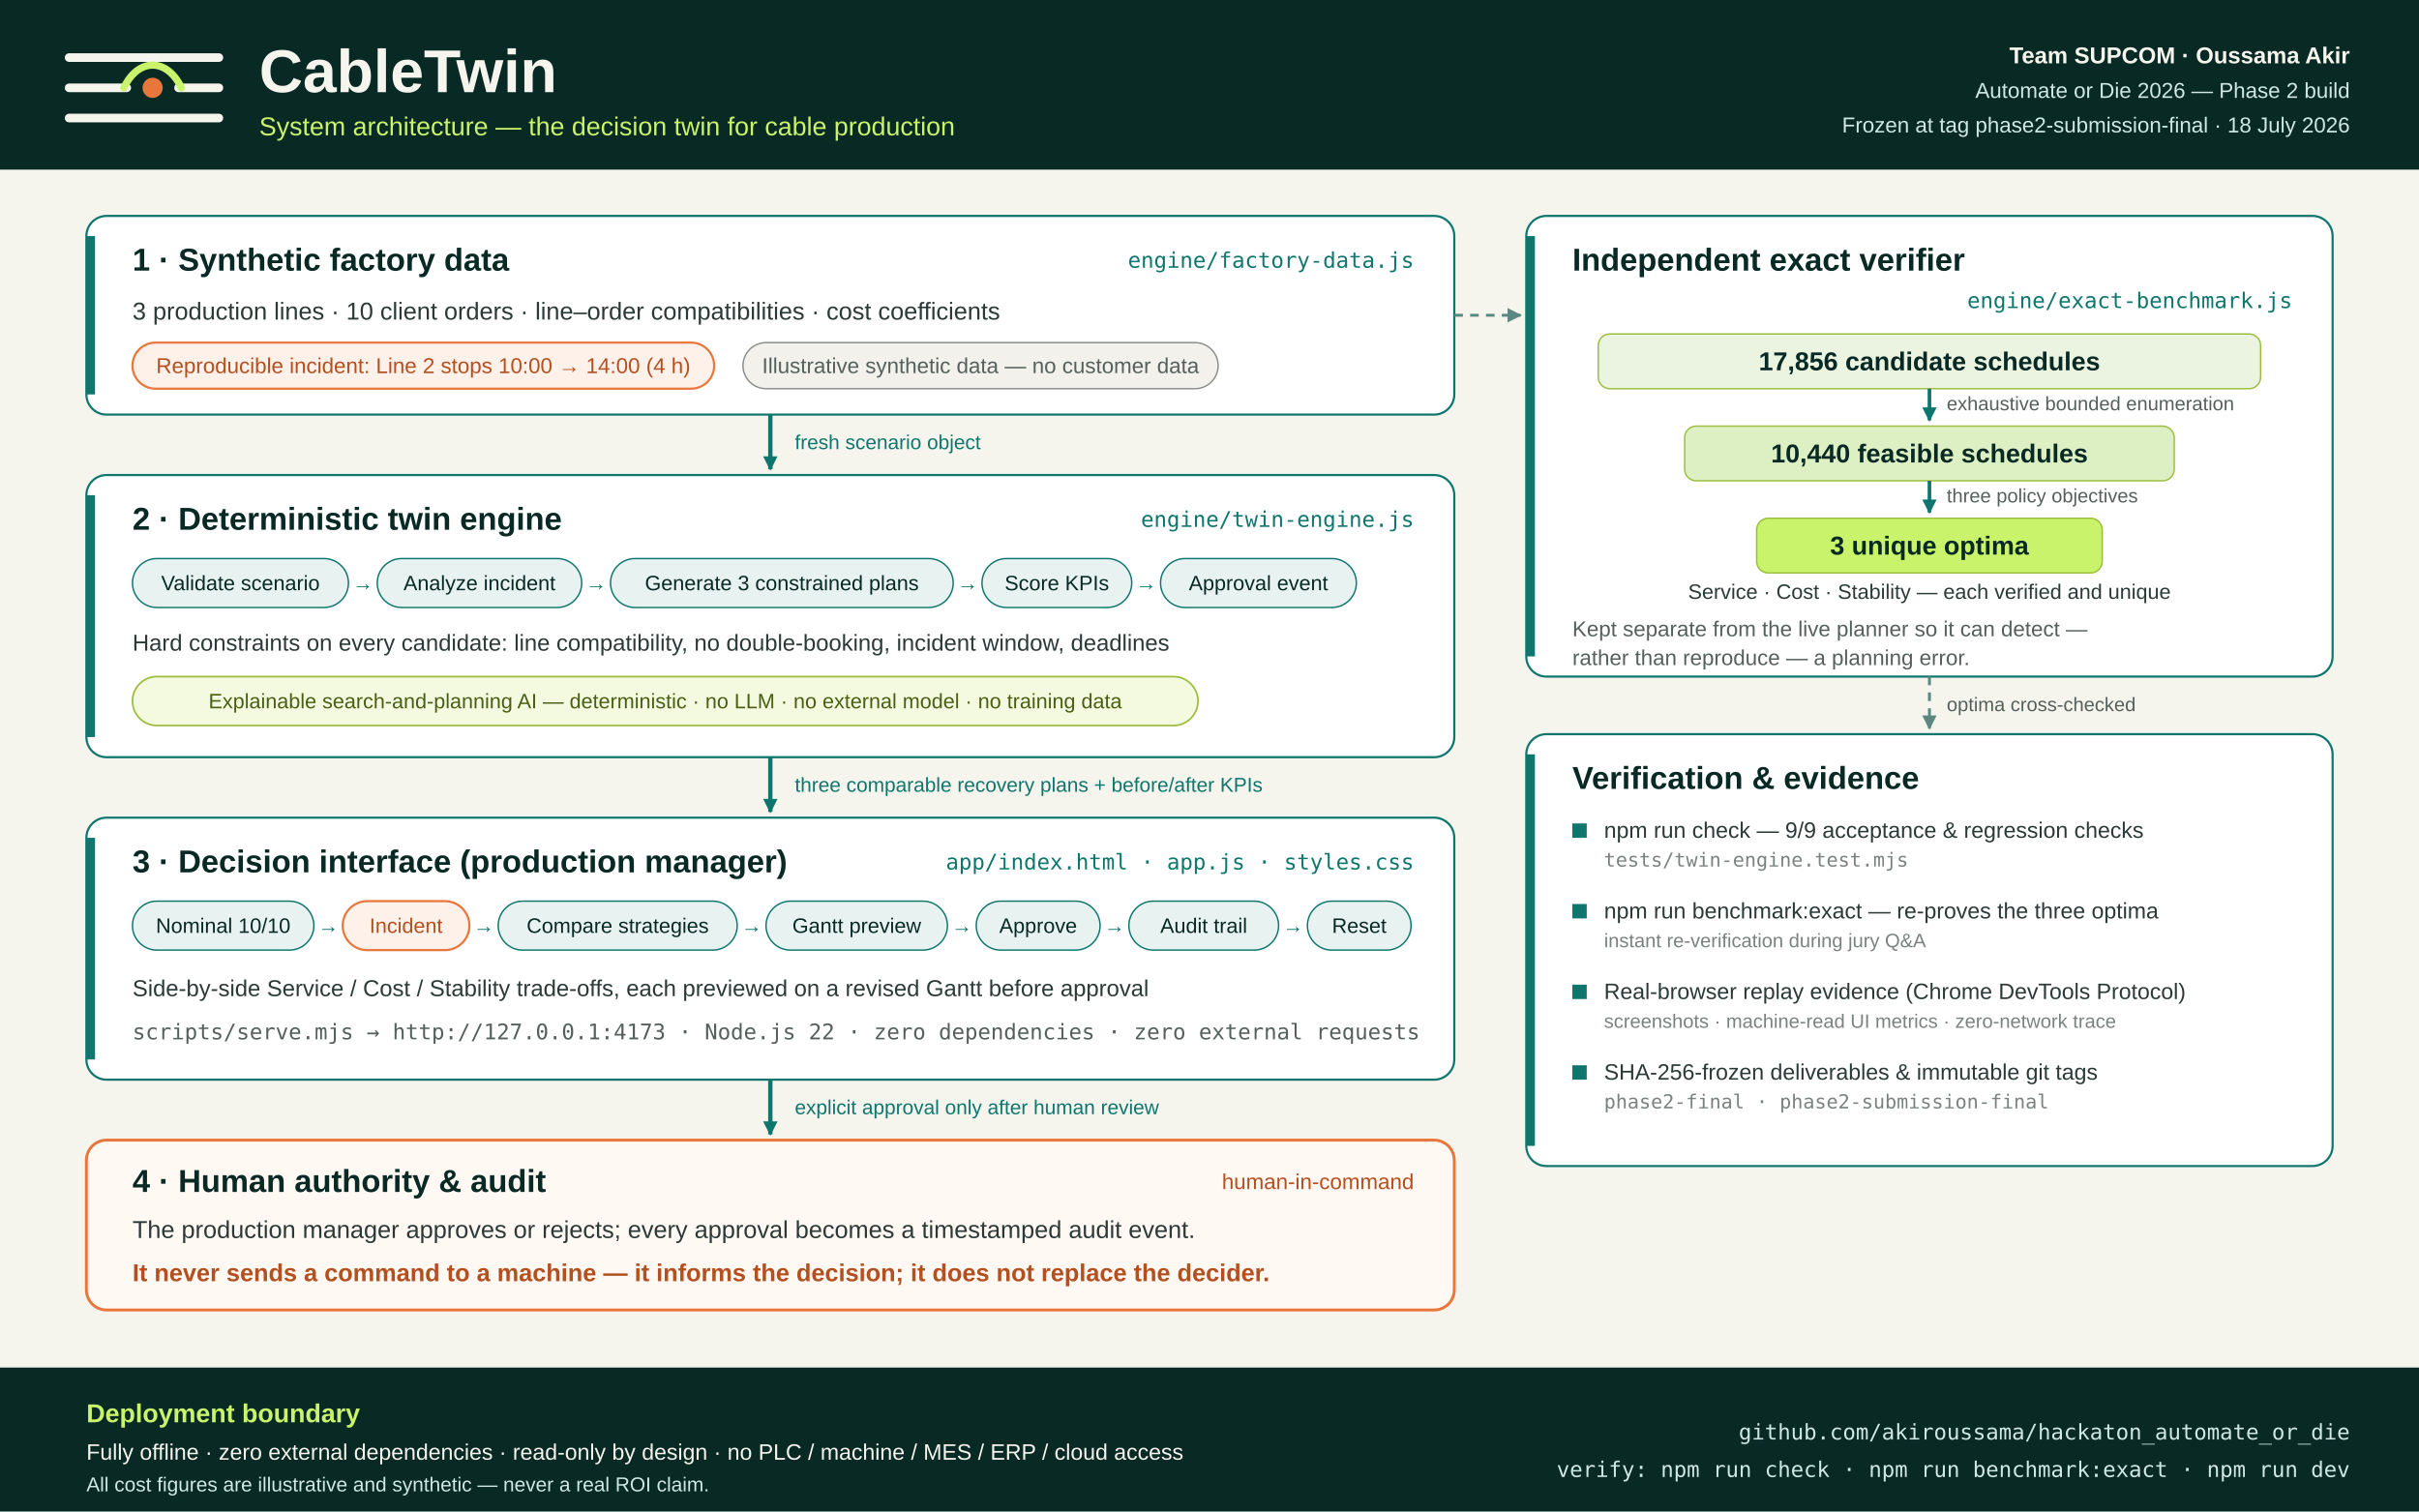
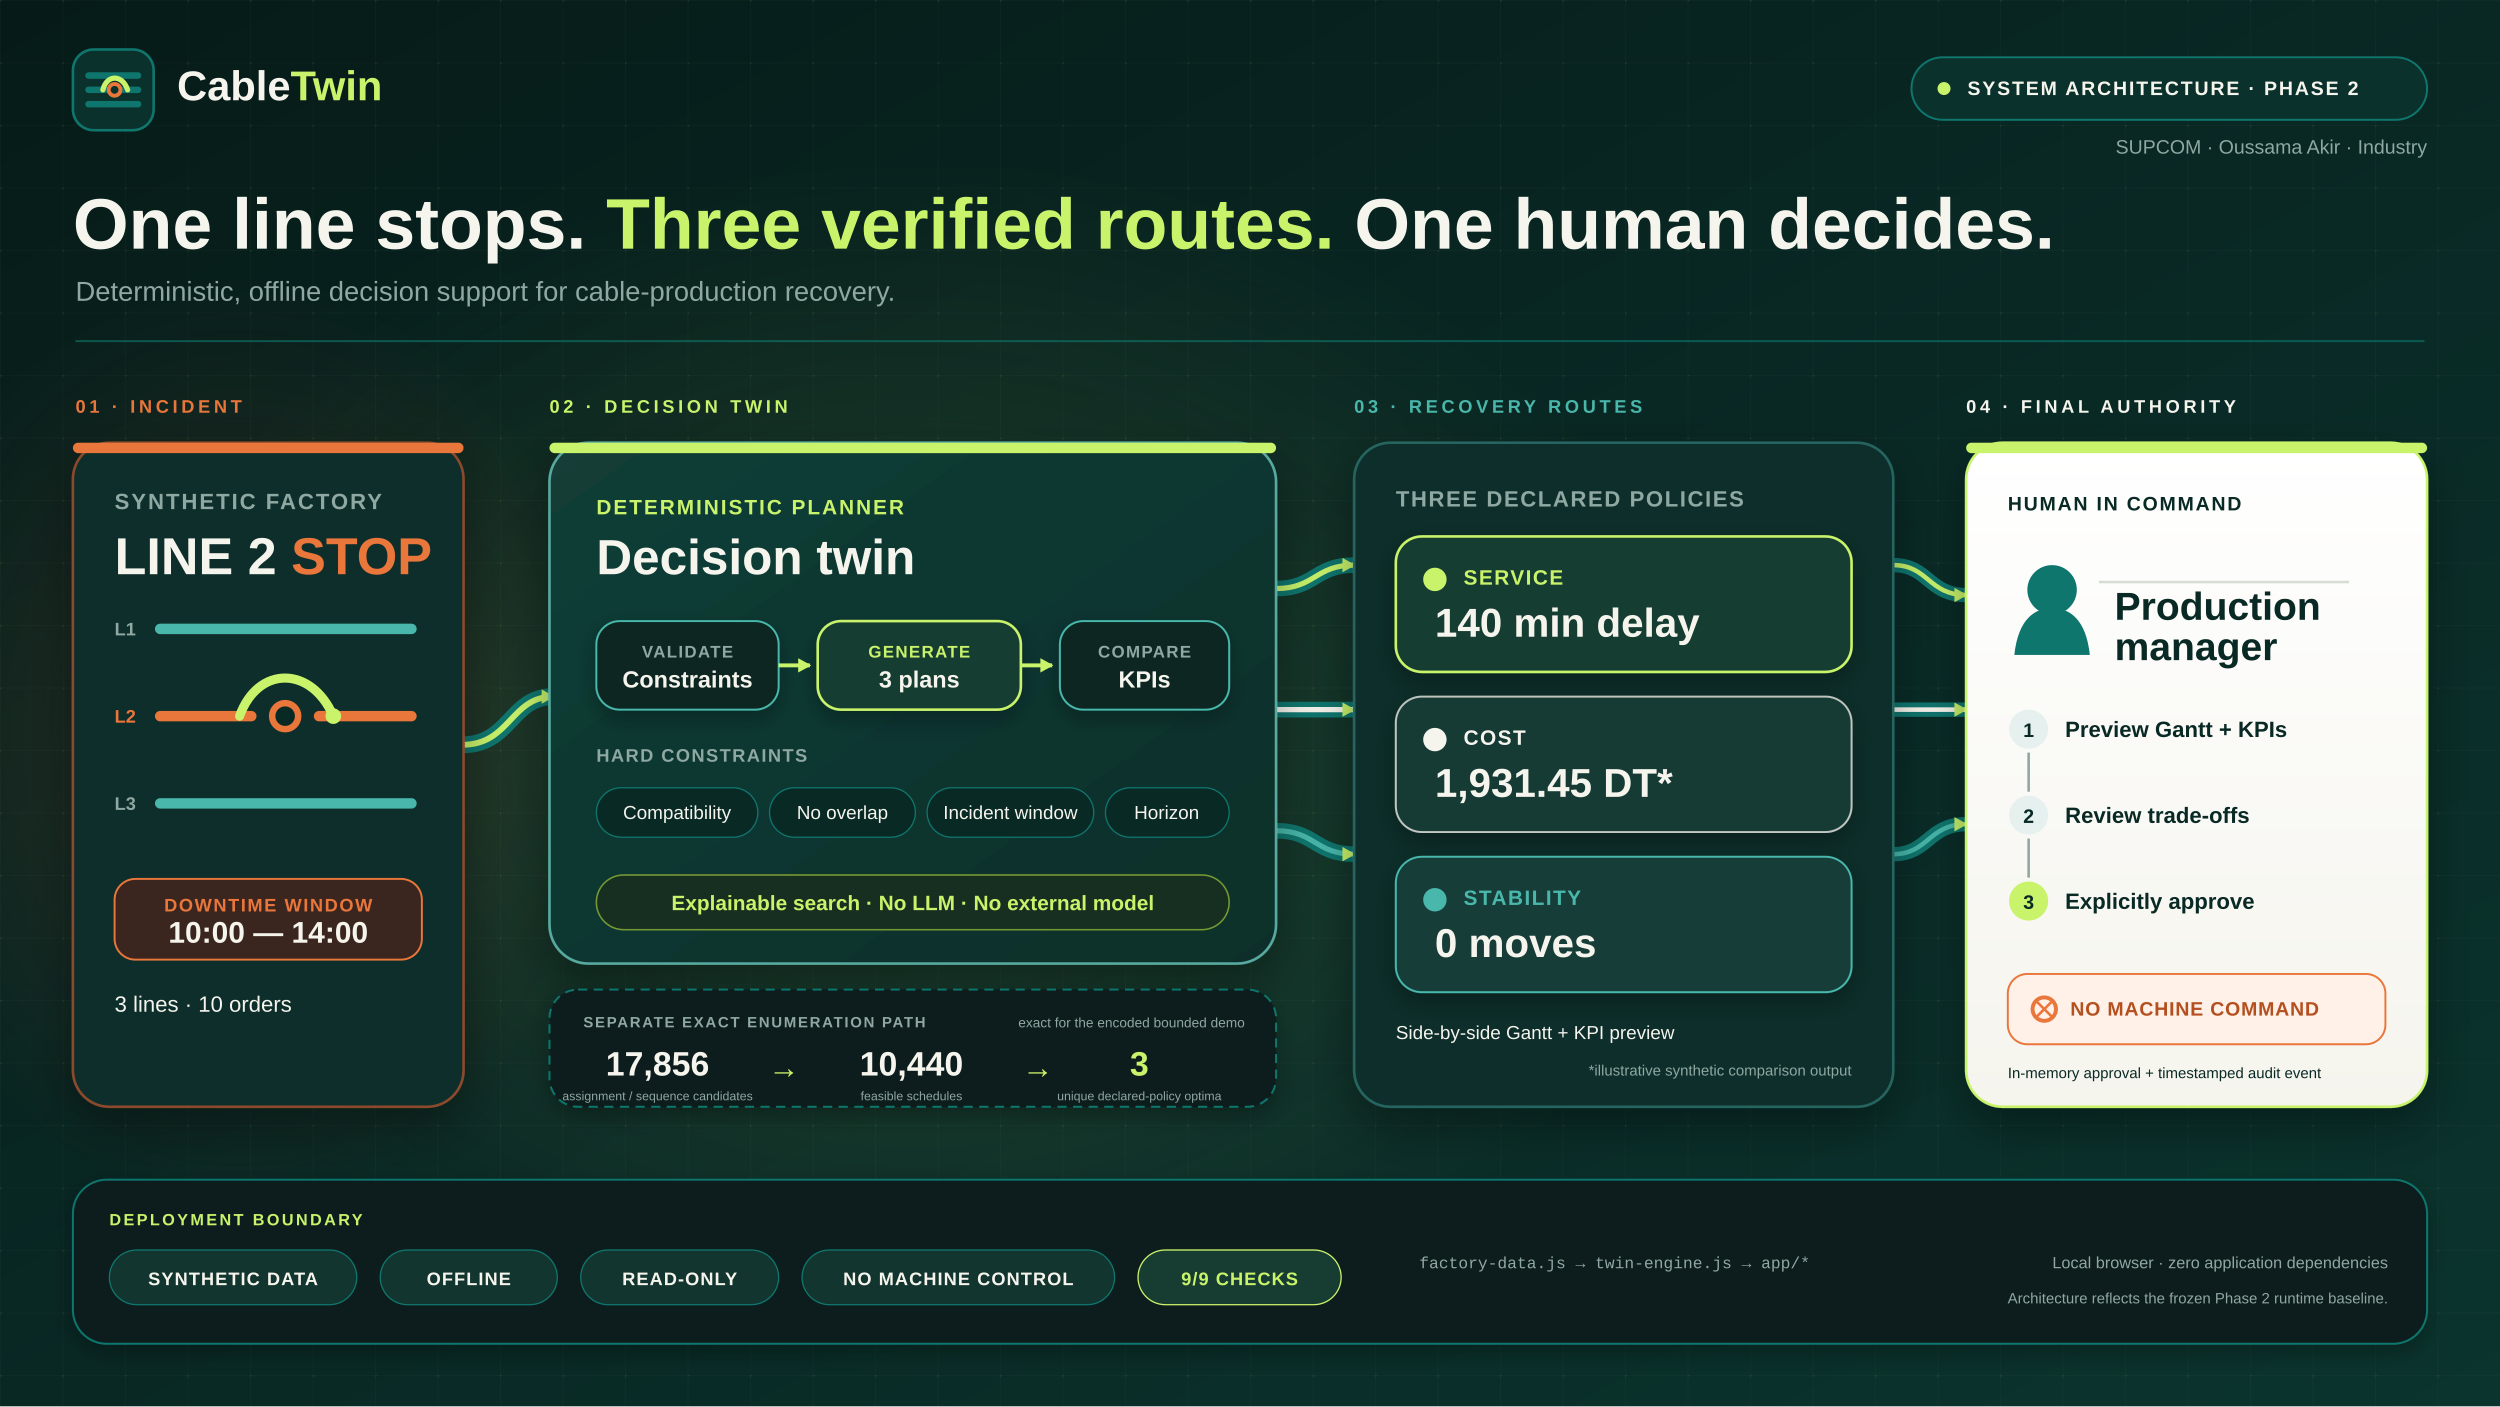
- <svg xmlns="http://www.w3.org/2000/svg" viewBox="0 0 1680 1050" font-family="Arial, Helvetica, sans-serif">
+ <svg xmlns="http://www.w3.org/2000/svg" viewBox="0 0 1920 1080" role="img" aria-labelledby="title desc" shape-rendering="geometricPrecision">
  <defs>
-     <marker id="arr" markerWidth="12" markerHeight="12" refX="9" refY="5" orient="auto" markerUnits="userSpaceOnUse">
-       <path d="M 0 0 L 10 5 L 0 10 z" fill="#0F766E" />
+     <linearGradient id="bg" x1="0" y1="0" x2="1" y2="1">
+       <stop offset="0" stop-color="#061B18" />
+       <stop offset="0.55" stop-color="#092925" />
+       <stop offset="1" stop-color="#0B342E" />
+     </linearGradient>
+     <radialGradient id="mintAura" cx="50%" cy="50%" r="50%">
+       <stop offset="0" stop-color="#C9F36B" stop-opacity="0.13" />
+       <stop offset="1" stop-color="#C9F36B" stop-opacity="0" />
+     </radialGradient>
+     <radialGradient id="orangeAura" cx="50%" cy="50%" r="50%">
+       <stop offset="0" stop-color="#E9763B" stop-opacity="0.15" />
+       <stop offset="1" stop-color="#E9763B" stop-opacity="0" />
+     </radialGradient>
+     <linearGradient id="enginePanel" x1="0" y1="0" x2="1" y2="1">
+       <stop offset="0" stop-color="#123E37" />
+       <stop offset="1" stop-color="#0B2F2A" />
+     </linearGradient>
+     <linearGradient id="humanPanel" x1="0" y1="0" x2="0" y2="1">
+       <stop offset="0" stop-color="#FFFFFF" />
+       <stop offset="1" stop-color="#F5F4ED" />
+     </linearGradient>
+     <pattern id="grid" width="48" height="48" patternUnits="userSpaceOnUse">
+       <path d="M48 0H0V48" fill="none" stroke="#8FA8A2" stroke-width="1" stroke-opacity="0.055" />
+       <circle cx="0" cy="0" r="1.5" fill="#C9F36B" fill-opacity="0.08" />
+     </pattern>
+     <filter id="shadow" x="-20%" y="-20%" width="140%" height="150%">
+       <feDropShadow dx="0" dy="15" stdDeviation="18" flood-color="#020B0A" flood-opacity="0.35" />
+     </filter>
+     <filter id="smallShadow" x="-20%" y="-30%" width="140%" height="170%">
+       <feDropShadow dx="0" dy="7" stdDeviation="8" flood-color="#020B0A" flood-opacity="0.28" />
+     </filter>
+     <marker id="arrowMint" markerWidth="11" markerHeight="11" refX="9" refY="5.5" orient="auto" markerUnits="userSpaceOnUse">
+       <path d="M0 0L10 5.5L0 11Z" fill="#C9F36B" />
    </marker>
-     <marker id="arrd" markerWidth="12" markerHeight="12" refX="9" refY="5" orient="auto" markerUnits="userSpaceOnUse">
-       <path d="M 0 0 L 10 5 L 0 10 z" fill="#5B8781" />
+     <marker id="arrowOrange" markerWidth="11" markerHeight="11" refX="9" refY="5.5" orient="auto" markerUnits="userSpaceOnUse">
+       <path d="M0 0L10 5.5L0 11Z" fill="#E9763B" />
    </marker>
+     <style>
+       text { font-family: "Segoe UI", Arial, Helvetica, sans-serif; }
+       .cream { fill: #F5F4ED; }
+       .mint { fill: #C9F36B; }
+       .teal { fill: #49B7AB; }
+       .soft { fill: #8FA8A2; }
+       .orange { fill: #E9763B; }
+       .ink { fill: #092925; }
+       .eyebrow { font-size: 14px; font-weight: 700; letter-spacing: 2.8px; }
+       .mono { font-family: Consolas, "Courier New", monospace; }
+     </style>
  </defs>
-   <rect x="0" y="0" width="1680" height="118" fill="#092925" />
-   <g stroke-linecap="round">
-     <line x1="48" y1="40" x2="152" y2="40" stroke="#F5F4ED" stroke-width="6" />
-     <line x1="48" y1="61" x2="88" y2="61" stroke="#F5F4ED" stroke-width="6" />
-     <line x1="124" y1="61" x2="152" y2="61" stroke="#F5F4ED" stroke-width="6" />
-     <circle cx="106" cy="61" r="7" fill="#E9763B" />
-     <path d="M 86 61 C 96 40, 116 40, 126 61" stroke="#C9F36B" stroke-width="5" fill="none" />
-     <line x1="48" y1="82" x2="152" y2="82" stroke="#F5F4ED" stroke-width="6" />
-   </g>
-   <text x="180" y="64" font-size="42" font-weight="bold" fill="#F5F4ED">CableTwin</text>
-   <text x="180" y="94" font-size="18" fill="#C9F36B">System architecture — the decision twin for cable production</text>
-   <text x="1632" y="44" font-size="16" font-weight="bold" fill="#F5F4ED" text-anchor="end">Team SUPCOM · Oussama Akir</text>
-   <text x="1632" y="68" font-size="15" fill="#CFE8E4" text-anchor="end">Automate or Die 2026 — Phase 2 build</text>
-   <text x="1632" y="92" font-size="15" fill="#CFE8E4" text-anchor="end">Frozen at tag phase2-submission-final · 18 July 2026</text>
-   <rect x="0" y="118" width="1680" height="832" fill="#F5F4ED" />
-   <g>
-     <rect x="60" y="150" width="950" height="138" rx="14" fill="#FFFFFF" stroke="#0F766E" stroke-width="1.5" />
-     <rect x="60" y="164" width="6" height="110" fill="#0F766E" />
-     <text x="92" y="188" font-size="22" font-weight="bold" fill="#092925">1 · Synthetic factory data</text>
-     <text x="982" y="186" font-size="15" fill="#0F766E" text-anchor="end" font-family="Consolas, monospace">engine/factory-data.js</text>
-     <text x="92" y="222" font-size="17" fill="#2B3A37">3 production lines · 10 client orders · line–order compatibilities · cost coefficients</text>
-     <rect x="92" y="238" width="404" height="32" rx="16" fill="#FDF1EA" stroke="#E9763B" stroke-width="1.5" />
-     <text x="294" y="254" font-size="15" fill="#B4501F" text-anchor="middle" dominant-baseline="central">Reproducible incident: Line 2 stops 10:00 → 14:00 (4 h)</text>
-     <rect x="516" y="238" width="330" height="32" rx="16" fill="#F2F1EC" stroke="#8A8F8C" stroke-width="1" />
-     <text x="681" y="254" font-size="15" fill="#55605C" text-anchor="middle" dominant-baseline="central">Illustrative synthetic data — no customer data</text>
-   </g>
-   <line x1="535" y1="288" x2="535" y2="326" stroke="#0F766E" stroke-width="3" marker-end="url(#arr)" />
-   <text x="552" y="312" font-size="14" fill="#0F766E">fresh scenario object</text>
-   <g>
-     <rect x="60" y="330" width="950" height="196" rx="14" fill="#FFFFFF" stroke="#0F766E" stroke-width="1.5" />
-     <rect x="60" y="344" width="6" height="168" fill="#0F766E" />
-     <text x="92" y="368" font-size="22" font-weight="bold" fill="#092925">2 · Deterministic twin engine</text>
-     <text x="982" y="366" font-size="15" fill="#0F766E" text-anchor="end" font-family="Consolas, monospace">engine/twin-engine.js</text>
-     <g font-size="14.5">
-       <rect x="92" y="388" width="150" height="34" rx="17" fill="#E8F3F1" stroke="#0F766E" stroke-width="1" />
-       <text x="167" y="405" fill="#092925" text-anchor="middle" dominant-baseline="central">Validate scenario</text>
-       <text x="252" y="405" fill="#0F766E" text-anchor="middle" dominant-baseline="central">→</text>
-       <rect x="262" y="388" width="142" height="34" rx="17" fill="#E8F3F1" stroke="#0F766E" stroke-width="1" />
-       <text x="333" y="405" fill="#092925" text-anchor="middle" dominant-baseline="central">Analyze incident</text>
-       <text x="414" y="405" fill="#0F766E" text-anchor="middle" dominant-baseline="central">→</text>
-       <rect x="424" y="388" width="238" height="34" rx="17" fill="#E8F3F1" stroke="#0F766E" stroke-width="1" />
-       <text x="543" y="405" fill="#092925" text-anchor="middle" dominant-baseline="central">Generate 3 constrained plans</text>
-       <text x="672" y="405" fill="#0F766E" text-anchor="middle" dominant-baseline="central">→</text>
-       <rect x="682" y="388" width="104" height="34" rx="17" fill="#E8F3F1" stroke="#0F766E" stroke-width="1" />
-       <text x="734" y="405" fill="#092925" text-anchor="middle" dominant-baseline="central">Score KPIs</text>
-       <text x="796" y="405" fill="#0F766E" text-anchor="middle" dominant-baseline="central">→</text>
-       <rect x="806" y="388" width="136" height="34" rx="17" fill="#E8F3F1" stroke="#0F766E" stroke-width="1" />
-       <text x="874" y="405" fill="#092925" text-anchor="middle" dominant-baseline="central">Approval event</text>
-     </g>
-     <text x="92" y="452" font-size="16" fill="#2B3A37">Hard constraints on every candidate: line compatibility, no double-booking, incident window, deadlines</text>
-     <rect x="92" y="470" width="740" height="34" rx="17" fill="#F3FADF" stroke="#9CBE3E" stroke-width="1.2" />
-     <text x="462" y="487" font-size="14.5" fill="#4A5F14" text-anchor="middle" dominant-baseline="central">Explainable search-and-planning AI — deterministic · no LLM · no external model · no training data</text>
-   </g>
-   <line x1="535" y1="526" x2="535" y2="564" stroke="#0F766E" stroke-width="3" marker-end="url(#arr)" />
-   <text x="552" y="550" font-size="14" fill="#0F766E">three comparable recovery plans + before/after KPIs</text>
-   <g>
-     <rect x="60" y="568" width="950" height="182" rx="14" fill="#FFFFFF" stroke="#0F766E" stroke-width="1.5" />
-     <rect x="60" y="582" width="6" height="154" fill="#0F766E" />
-     <text x="92" y="606" font-size="22" font-weight="bold" fill="#092925">3 · Decision interface (production manager)</text>
-     <text x="982" y="604" font-size="15" fill="#0F766E" text-anchor="end" font-family="Consolas, monospace">app/index.html · app.js · styles.css</text>
-     <g font-size="14.5">
-       <rect x="92" y="626" width="126" height="34" rx="17" fill="#E8F3F1" stroke="#0F766E" stroke-width="1" />
-       <text x="155" y="643" fill="#092925" text-anchor="middle" dominant-baseline="central">Nominal 10/10</text>
-       <text x="228" y="643" fill="#0F766E" text-anchor="middle" dominant-baseline="central">→</text>
-       <rect x="238" y="626" width="88" height="34" rx="17" fill="#FDF1EA" stroke="#E9763B" stroke-width="1.5" />
-       <text x="282" y="643" fill="#B4501F" text-anchor="middle" dominant-baseline="central">Incident</text>
-       <text x="336" y="643" fill="#0F766E" text-anchor="middle" dominant-baseline="central">→</text>
-       <rect x="346" y="626" width="166" height="34" rx="17" fill="#E8F3F1" stroke="#0F766E" stroke-width="1" />
-       <text x="429" y="643" fill="#092925" text-anchor="middle" dominant-baseline="central">Compare strategies</text>
-       <text x="522" y="643" fill="#0F766E" text-anchor="middle" dominant-baseline="central">→</text>
-       <rect x="532" y="626" width="126" height="34" rx="17" fill="#E8F3F1" stroke="#0F766E" stroke-width="1" />
-       <text x="595" y="643" fill="#092925" text-anchor="middle" dominant-baseline="central">Gantt preview</text>
-       <text x="668" y="643" fill="#0F766E" text-anchor="middle" dominant-baseline="central">→</text>
-       <rect x="678" y="626" width="86" height="34" rx="17" fill="#E8F3F1" stroke="#0F766E" stroke-width="1" />
-       <text x="721" y="643" fill="#092925" text-anchor="middle" dominant-baseline="central">Approve</text>
-       <text x="774" y="643" fill="#0F766E" text-anchor="middle" dominant-baseline="central">→</text>
-       <rect x="784" y="626" width="104" height="34" rx="17" fill="#E8F3F1" stroke="#0F766E" stroke-width="1" />
-       <text x="836" y="643" fill="#092925" text-anchor="middle" dominant-baseline="central">Audit trail</text>
-       <text x="898" y="643" fill="#0F766E" text-anchor="middle" dominant-baseline="central">→</text>
-       <rect x="908" y="626" width="72" height="34" rx="17" fill="#E8F3F1" stroke="#0F766E" stroke-width="1" />
-       <text x="944" y="643" fill="#092925" text-anchor="middle" dominant-baseline="central">Reset</text>
-     </g>
-     <text x="92" y="692" font-size="16" fill="#2B3A37">Side-by-side Service / Cost / Stability trade-offs, each previewed on a revised Gantt before approval</text>
-     <text x="92" y="722" font-size="15" fill="#55605C" font-family="Consolas, monospace">scripts/serve.mjs → http://127.0.0.1:4173 · Node.js 22 · zero dependencies · zero external requests</text>
-   </g>
-   <line x1="535" y1="750" x2="535" y2="788" stroke="#0F766E" stroke-width="3" marker-end="url(#arr)" />
-   <text x="552" y="774" font-size="14" fill="#0F766E">explicit approval only after human review</text>
-   <g>
-     <rect x="60" y="792" width="950" height="118" rx="14" fill="#FFF8F3" stroke="#E9763B" stroke-width="2" />
-     <text x="92" y="828" font-size="22" font-weight="bold" fill="#092925">4 · Human authority &amp; audit</text>
-     <text x="982" y="826" font-size="15" fill="#B4501F" text-anchor="end">human-in-command</text>
-     <text x="92" y="860" font-size="17" fill="#2B3A37">The production manager approves or rejects; every approval becomes a timestamped audit event.</text>
-     <text x="92" y="890" font-size="17" font-weight="bold" fill="#B4501F">It never sends a command to a machine — it informs the decision; it does not replace the decider.</text>
-   </g>
-   <line x1="1010" y1="219" x2="1056" y2="219" stroke="#5B8781" stroke-width="2" stroke-dasharray="6 5" marker-end="url(#arrd)" />
-   <g>
-     <rect x="1060" y="150" width="560" height="320" rx="14" fill="#FFFFFF" stroke="#0F766E" stroke-width="1.5" />
-     <rect x="1060" y="164" width="6" height="292" fill="#0F766E" />
-     <text x="1092" y="188" font-size="22" font-weight="bold" fill="#092925">Independent exact verifier</text>
-     <text x="1592" y="214" font-size="15" fill="#0F766E" text-anchor="end" font-family="Consolas, monospace">engine/exact-benchmark.js</text>
-     <rect x="1110" y="232" width="460" height="38" rx="8" fill="#EAF4E0" stroke="#9CBE3E" stroke-width="1" />
-     <text x="1340" y="251" font-size="18" font-weight="bold" fill="#092925" text-anchor="middle" dominant-baseline="central">17,856 candidate schedules</text>
-     <line x1="1340" y1="270" x2="1340" y2="292" stroke="#0F766E" stroke-width="2.5" marker-end="url(#arr)" />
-     <text x="1352" y="285" font-size="13.5" fill="#55605C">exhaustive bounded enumeration</text>
-     <rect x="1170" y="296" width="340" height="38" rx="8" fill="#DDF0C4" stroke="#9CBE3E" stroke-width="1" />
-     <text x="1340" y="315" font-size="18" font-weight="bold" fill="#092925" text-anchor="middle" dominant-baseline="central">10,440 feasible schedules</text>
-     <line x1="1340" y1="334" x2="1340" y2="356" stroke="#0F766E" stroke-width="2.5" marker-end="url(#arr)" />
-     <text x="1352" y="349" font-size="13.5" fill="#55605C">three policy objectives</text>
-     <rect x="1220" y="360" width="240" height="38" rx="8" fill="#C9F36B" stroke="#9CBE3E" stroke-width="1" />
-     <text x="1340" y="379" font-size="18" font-weight="bold" fill="#092925" text-anchor="middle" dominant-baseline="central">3 unique optima</text>
-     <text x="1340" y="416" font-size="14.5" fill="#2B3A37" text-anchor="middle">Service · Cost · Stability — each verified and unique</text>
-     <text x="1092" y="442" font-size="15" fill="#55605C">Kept separate from the live planner so it can detect —</text>
-     <text x="1092" y="462" font-size="15" fill="#55605C">rather than reproduce — a planning error.</text>
-   </g>
-   <line x1="1340" y1="470" x2="1340" y2="506" stroke="#5B8781" stroke-width="2" stroke-dasharray="6 5" marker-end="url(#arrd)" />
-   <text x="1352" y="494" font-size="13.5" fill="#55605C">optima cross-checked</text>
-   <g>
-     <rect x="1060" y="510" width="560" height="300" rx="14" fill="#FFFFFF" stroke="#0F766E" stroke-width="1.5" />
-     <rect x="1060" y="524" width="6" height="272" fill="#0F766E" />
-     <text x="1092" y="548" font-size="22" font-weight="bold" fill="#092925">Verification &amp; evidence</text>
-     <g>
-       <rect x="1092" y="572" width="10" height="10" fill="#0F766E" />
-       <text x="1114" y="582" font-size="15.5" fill="#2B3A37">npm run check — 9/9 acceptance &amp; regression checks</text>
-       <text x="1114" y="602" font-size="13.5" fill="#7A827E" font-family="Consolas, monospace">tests/twin-engine.test.mjs</text>
-       <rect x="1092" y="628" width="10" height="10" fill="#0F766E" />
-       <text x="1114" y="638" font-size="15.5" fill="#2B3A37">npm run benchmark:exact — re-proves the three optima</text>
-       <text x="1114" y="658" font-size="13.5" fill="#7A827E">instant re-verification during jury Q&amp;A</text>
-       <rect x="1092" y="684" width="10" height="10" fill="#0F766E" />
-       <text x="1114" y="694" font-size="15.5" fill="#2B3A37">Real-browser replay evidence (Chrome DevTools Protocol)</text>
-       <text x="1114" y="714" font-size="13.5" fill="#7A827E">screenshots · machine-read UI metrics · zero-network trace</text>
-       <rect x="1092" y="740" width="10" height="10" fill="#0F766E" />
-       <text x="1114" y="750" font-size="15.5" fill="#2B3A37">SHA-256-frozen deliverables &amp; immutable git tags</text>
-       <text x="1114" y="770" font-size="13.5" fill="#7A827E" font-family="Consolas, monospace">phase2-final · phase2-submission-final</text>
-     </g>
-   </g>
-   <rect x="0" y="950" width="1680" height="100" fill="#092925" />
-   <text x="60" y="988" font-size="18" font-weight="bold" fill="#C9F36B">Deployment boundary</text>
-   <text x="60" y="1014" font-size="15.5" fill="#F5F4ED">Fully offline · zero external dependencies · read-only by design · no PLC / machine / MES / ERP / cloud access</text>
-   <text x="60" y="1036" font-size="14" fill="#CFE8E4">All cost figures are illustrative and synthetic — never a real ROI claim.</text>
-   <text x="1632" y="1000" font-size="15" fill="#CFE8E4" text-anchor="end" font-family="Consolas, monospace">github.com/akiroussama/hackaton_automate_or_die</text>
-   <text x="1632" y="1026" font-size="15" fill="#CFE8E4" text-anchor="end" font-family="Consolas, monospace">verify: npm run check · npm run benchmark:exact · npm run dev</text>
+   <rect width="1920" height="1080" fill="url(#bg)" />
+   <rect width="1920" height="1080" fill="url(#grid)" />
+   <ellipse cx="705" cy="585" rx="620" ry="470" fill="url(#mintAura)" />
+   <ellipse cx="185" cy="570" rx="290" ry="360" fill="url(#orangeAura)" />
+   <g transform="translate(56 38)">
+     <rect width="62" height="62" rx="16" fill="#0B312C" stroke="#0F766E" stroke-width="2" />
+     <path d="M12 20H50M12 42H50" stroke="#0F766E" stroke-width="5" stroke-linecap="round" />
+     <path d="M12 31H25M39 31H50" stroke="#0F766E" stroke-width="5" stroke-linecap="round" />
+     <circle cx="32" cy="31" r="4.5" fill="none" stroke="#E9763B" stroke-width="3" />
+     <path d="M23 31C26 19 38 19 42 31" fill="none" stroke="#C9F36B" stroke-width="4" stroke-linecap="round" />
+   </g>
+   <text x="136" y="77" font-size="32" font-weight="700" class="cream">Cable<tspan class="mint">Twin</tspan>
+   </text>
+   <g transform="translate(1468 44)">
+     <rect width="396" height="48" rx="24" fill="#0B312C" stroke="#0F766E" stroke-width="1.5" />
+     <circle cx="25" cy="24" r="5" fill="#C9F36B" />
+     <text x="43" y="29" font-size="15" font-weight="700" letter-spacing="1.4" class="cream">SYSTEM ARCHITECTURE · PHASE 2</text>
+   </g>
+   <text x="1864" y="118" text-anchor="end" font-size="15" class="soft">SUPCOM · Oussama Akir · Industry</text>
+   <text x="56" y="191" font-size="55" font-weight="750" class="cream">
+     One line stops. <tspan class="mint">Three verified routes.</tspan> One human decides.
+   </text>
+   <text x="58" y="231" font-size="21" class="soft">Deterministic, offline decision support for cable-production recovery.</text>
+   <path d="M58 262H1862" stroke="#0F766E" stroke-width="1.5" stroke-opacity="0.65" />
+   <text x="58" y="317" class="eyebrow orange">01 · INCIDENT</text>
+   <text x="422" y="317" class="eyebrow mint">02 · DECISION TWIN</text>
+   <text x="1040" y="317" class="eyebrow teal">03 · RECOVERY ROUTES</text>
+   <text x="1510" y="317" class="eyebrow cream">04 · FINAL AUTHORITY</text>
+   <path d="M355 572C392 572 392 535 425 535" fill="none" stroke="#0F766E" stroke-width="13" stroke-linecap="round" />
+   <path d="M355 572C392 572 392 535 425 535" fill="none" stroke="#C9F36B" stroke-width="4.5" stroke-linecap="round" marker-end="url(#arrowMint)" />
+   <path d="M980 452C1010 452 1010 434 1040 434" fill="none" stroke="#0F766E" stroke-width="12" stroke-linecap="round" />
+   <path d="M980 452C1010 452 1010 434 1040 434" fill="none" stroke="#C9F36B" stroke-width="4" stroke-linecap="round" marker-end="url(#arrowMint)" />
+   <path d="M980 545H1040" fill="none" stroke="#0F766E" stroke-width="12" stroke-linecap="round" />
+   <path d="M980 545H1040" fill="none" stroke="#F5F4ED" stroke-width="4" stroke-linecap="round" marker-end="url(#arrowMint)" />
+   <path d="M980 638C1010 638 1010 656 1040 656" fill="none" stroke="#0F766E" stroke-width="12" stroke-linecap="round" />
+   <path d="M980 638C1010 638 1010 656 1040 656" fill="none" stroke="#49B7AB" stroke-width="4" stroke-linecap="round" marker-end="url(#arrowMint)" />
+   <path d="M1454 434C1481 434 1481 457 1510 457" fill="none" stroke="#0F766E" stroke-width="11" stroke-linecap="round" />
+   <path d="M1454 434C1481 434 1481 457 1510 457" fill="none" stroke="#C9F36B" stroke-width="3.5" stroke-linecap="round" marker-end="url(#arrowMint)" />
+   <path d="M1454 545H1510" fill="none" stroke="#0F766E" stroke-width="11" stroke-linecap="round" />
+   <path d="M1454 545H1510" fill="none" stroke="#F5F4ED" stroke-width="3.5" stroke-linecap="round" marker-end="url(#arrowMint)" />
+   <path d="M1454 656C1481 656 1481 633 1510 633" fill="none" stroke="#0F766E" stroke-width="11" stroke-linecap="round" />
+   <path d="M1454 656C1481 656 1481 633 1510 633" fill="none" stroke="#49B7AB" stroke-width="3.5" stroke-linecap="round" marker-end="url(#arrowMint)" />
+   <g filter="url(#shadow)">
+     <rect x="56" y="340" width="300" height="510" rx="28" fill="#0B2D29" stroke="#8B4A2D" stroke-width="2" />
+     <rect x="56" y="340" width="300" height="8" rx="4" fill="#E9763B" />
+   </g>
+   <text x="88" y="391" font-size="17" font-weight="700" letter-spacing="1.5" class="soft">SYNTHETIC FACTORY</text>
+   <text x="88" y="441" font-size="40" font-weight="800" class="cream">LINE 2 <tspan class="orange">STOP</tspan>
+   </text>
+   <g transform="translate(88 477)">
+     <text x="0" y="11" font-size="14" font-weight="700" class="soft">L1</text>
+     <path d="M35 6H228" stroke="#49B7AB" stroke-width="8" stroke-linecap="round" />
+     <text x="0" y="78" font-size="14" font-weight="700" class="orange">L2</text>
+     <path d="M35 73H105M157 73H228" stroke="#E9763B" stroke-width="8" stroke-linecap="round" />
+     <circle cx="131" cy="73" r="10" fill="#092925" stroke="#E9763B" stroke-width="5" />
+     <path d="M96 73C110 34 151 34 168 73" fill="none" stroke="#C9F36B" stroke-width="7" stroke-linecap="round" />
+     <circle cx="168" cy="73" r="6" fill="#C9F36B" />
+     <text x="0" y="145" font-size="14" font-weight="700" class="soft">L3</text>
+     <path d="M35 140H228" stroke="#49B7AB" stroke-width="8" stroke-linecap="round" />
+   </g>
+   <rect x="88" y="675" width="236" height="62" rx="16" fill="#3B261F" stroke="#E9763B" stroke-width="1.5" />
+   <text x="206" y="700" text-anchor="middle" font-size="14" font-weight="700" letter-spacing="1.2" class="orange">DOWNTIME WINDOW</text>
+   <text x="206" y="724" text-anchor="middle" font-size="23" font-weight="750" class="cream">10:00 — 14:00</text>
+   <text x="88" y="777" font-size="17" class="cream">3 lines · 10 orders</text>
+   <g filter="url(#shadow)">
+     <rect x="422" y="340" width="558" height="400" rx="30" fill="url(#enginePanel)" stroke="#58A99F" stroke-width="2" />
+     <rect x="422" y="340" width="558" height="8" rx="4" fill="#C9F36B" />
+   </g>
+   <text x="458" y="395" font-size="16" font-weight="700" letter-spacing="1.5" class="mint">DETERMINISTIC PLANNER</text>
+   <text x="458" y="441" font-size="38" font-weight="780" class="cream">Decision twin</text>
+   <g filter="url(#smallShadow)">
+     <rect x="458" y="477" width="140" height="68" rx="18" fill="#0A2824" stroke="#49B7AB" stroke-width="1.5" />
+     <rect x="628" y="477" width="156" height="68" rx="18" fill="#173D32" stroke="#C9F36B" stroke-width="2" />
+     <rect x="814" y="477" width="130" height="68" rx="18" fill="#0A2824" stroke="#49B7AB" stroke-width="1.5" />
+   </g>
+   <text x="528" y="505" text-anchor="middle" font-size="13" font-weight="700" letter-spacing="1" class="soft">VALIDATE</text>
+   <text x="528" y="528" text-anchor="middle" font-size="18" font-weight="700" class="cream">Constraints</text>
+   <text x="706" y="505" text-anchor="middle" font-size="13" font-weight="700" letter-spacing="1" class="mint">GENERATE</text>
+   <text x="706" y="528" text-anchor="middle" font-size="18" font-weight="750" class="cream">3 plans</text>
+   <text x="879" y="505" text-anchor="middle" font-size="13" font-weight="700" letter-spacing="1" class="soft">COMPARE</text>
+   <text x="879" y="528" text-anchor="middle" font-size="18" font-weight="700" class="cream">KPIs</text>
+   <path d="M598 511H622" stroke="#C9F36B" stroke-width="3" marker-end="url(#arrowMint)" />
+   <path d="M784 511H808" stroke="#C9F36B" stroke-width="3" marker-end="url(#arrowMint)" />
+   <text x="458" y="585" font-size="14" font-weight="700" letter-spacing="1.1" class="soft">HARD CONSTRAINTS</text>
+   <g font-size="14.5" class="cream">
+     <rect x="458" y="605" width="124" height="38" rx="19" fill="#092925" stroke="#0F766E" />
+     <text x="520" y="629" text-anchor="middle">Compatibility</text>
+     <rect x="591" y="605" width="112" height="38" rx="19" fill="#092925" stroke="#0F766E" />
+     <text x="647" y="629" text-anchor="middle">No overlap</text>
+     <rect x="712" y="605" width="128" height="38" rx="19" fill="#092925" stroke="#0F766E" />
+     <text x="776" y="629" text-anchor="middle">Incident window</text>
+     <rect x="849" y="605" width="95" height="38" rx="19" fill="#092925" stroke="#0F766E" />
+     <text x="896" y="629" text-anchor="middle">Horizon</text>
+   </g>
+   <rect x="458" y="672" width="486" height="42" rx="21" fill="#172F20" stroke="#769834" stroke-width="1.2" />
+   <text x="701" y="699" text-anchor="middle" font-size="16" font-weight="650" class="mint">Explainable search · No LLM · No external model</text>
+   <g filter="url(#smallShadow)">
+     <rect x="422" y="760" width="558" height="90" rx="22" fill="#071F1C" stroke="#0F766E" stroke-width="1.5" stroke-dasharray="7 5" />
+   </g>
+   <text x="448" y="789" font-size="11.5" font-weight="700" letter-spacing="1.3" class="soft">SEPARATE EXACT ENUMERATION PATH</text>
+   <text x="956" y="789" text-anchor="end" font-size="10.5" class="soft">exact for the encoded bounded demo</text>
+   <text x="505" y="826" text-anchor="middle" font-size="26" font-weight="800" class="cream">17,856</text>
+   <text x="505" y="845" text-anchor="middle" font-size="9.5" class="soft">assignment / sequence candidates</text>
+   <text x="602" y="828" text-anchor="middle" font-size="24" font-weight="700" class="mint">→</text>
+   <text x="700" y="826" text-anchor="middle" font-size="26" font-weight="800" class="cream">10,440</text>
+   <text x="700" y="845" text-anchor="middle" font-size="9.5" class="soft">feasible schedules</text>
+   <text x="797" y="828" text-anchor="middle" font-size="24" font-weight="700" class="mint">→</text>
+   <text x="875" y="826" text-anchor="middle" font-size="26" font-weight="800" class="mint">3</text>
+   <text x="875" y="845" text-anchor="middle" font-size="9.5" class="soft">unique declared-policy optima</text>
+   <g filter="url(#shadow)">
+     <rect x="1040" y="340" width="414" height="510" rx="28" fill="#0B2D29" stroke="#27655E" stroke-width="2" />
+   </g>
+   <text x="1072" y="389" font-size="17" font-weight="700" letter-spacing="1.2" class="soft">THREE DECLARED POLICIES</text>
+   <g filter="url(#smallShadow)">
+     <rect x="1072" y="412" width="350" height="104" rx="20" fill="#173D32" stroke="#C9F36B" stroke-width="2" />
+     <rect x="1072" y="535" width="350" height="104" rx="20" fill="#183B35" stroke="#F5F4ED" stroke-opacity="0.75" stroke-width="1.5" />
+     <rect x="1072" y="658" width="350" height="104" rx="20" fill="#123E39" stroke="#49B7AB" stroke-width="1.5" />
+   </g>
+   <circle cx="1102" cy="445" r="9" fill="#C9F36B" />
+   <text x="1124" y="449" font-size="16" font-weight="750" letter-spacing="1.1" class="mint">SERVICE</text>
+   <text x="1102" y="489" font-size="31" font-weight="800" class="cream">140 min delay</text>
+   <circle cx="1102" cy="568" r="9" fill="#F5F4ED" />
+   <text x="1124" y="572" font-size="16" font-weight="750" letter-spacing="1.1" class="cream">COST</text>
+   <text x="1102" y="612" font-size="31" font-weight="800" class="cream">1,931.45 DT*</text>
+   <circle cx="1102" cy="691" r="9" fill="#49B7AB" />
+   <text x="1124" y="695" font-size="16" font-weight="750" letter-spacing="1.1" class="teal">STABILITY</text>
+   <text x="1102" y="735" font-size="31" font-weight="800" class="cream">0 moves</text>
+   <text x="1072" y="798" font-size="14.5" class="cream">Side-by-side Gantt + KPI preview</text>
+   <text x="1422" y="826" text-anchor="end" font-size="11.5" class="soft">*illustrative synthetic comparison output</text>
+   <g filter="url(#shadow)">
+     <rect x="1510" y="340" width="354" height="510" rx="28" fill="url(#humanPanel)" stroke="#C9F36B" stroke-width="2" />
+     <rect x="1510" y="340" width="354" height="8" rx="4" fill="#C9F36B" />
+   </g>
+   <text x="1542" y="392" font-size="15" font-weight="750" letter-spacing="1.35" class="ink">HUMAN IN COMMAND</text>
+   <g transform="translate(1542 425)">
+     <circle cx="34" cy="28" r="19" fill="#0F766E" />
+     <path d="M5 78C8 50 21 42 34 42C47 42 60 50 63 78" fill="#0F766E" />
+     <path d="M70 22H262" stroke="#D6DDD5" stroke-width="2" />
+     <text x="82" y="51" font-size="30" font-weight="800" class="ink">Production</text>
+     <text x="82" y="82" font-size="30" font-weight="800" class="ink">manager</text>
+   </g>
+   <g transform="translate(1542 550)">
+     <circle cx="16" cy="10" r="15" fill="#E6F1EF" />
+     <text x="16" y="16" text-anchor="middle" font-size="15" font-weight="800" class="ink">1</text>
+     <text x="44" y="16" font-size="17" font-weight="650" class="ink">Preview Gantt + KPIs</text>
+     <path d="M16 28V58" stroke="#8FA8A2" stroke-width="2" />
+     <circle cx="16" cy="76" r="15" fill="#E6F1EF" />
+     <text x="16" y="82" text-anchor="middle" font-size="15" font-weight="800" class="ink">2</text>
+     <text x="44" y="82" font-size="17" font-weight="650" class="ink">Review trade-offs</text>
+     <path d="M16 94V124" stroke="#8FA8A2" stroke-width="2" />
+     <circle cx="16" cy="142" r="15" fill="#C9F36B" />
+     <text x="16" y="148" text-anchor="middle" font-size="15" font-weight="800" class="ink">3</text>
+     <text x="44" y="148" font-size="17" font-weight="750" class="ink">Explicitly approve</text>
+   </g>
+   <rect x="1542" y="748" width="290" height="54" rx="15" fill="#FFF0E8" stroke="#E9763B" stroke-width="1.5" />
+   <circle cx="1570" cy="775" r="9" fill="none" stroke="#E9763B" stroke-width="3" />
+   <path d="M1564 769L1576 781M1576 769L1564 781" stroke="#E9763B" stroke-width="2" />
+   <text x="1590" y="780" font-size="15" font-weight="800" letter-spacing="0.6" fill="#B4501F">NO MACHINE COMMAND</text>
+   <text x="1542" y="828" font-size="11.5" class="ink">In-memory approval + timestamped audit event</text>
+   <g filter="url(#smallShadow)">
+     <rect x="56" y="906" width="1808" height="126" rx="26" fill="#081F1C" stroke="#0F766E" stroke-width="1.5" />
+   </g>
+   <text x="84" y="941" font-size="12.5" font-weight="700" letter-spacing="1.8" class="mint">DEPLOYMENT BOUNDARY</text>
+   <g font-size="14" font-weight="700" letter-spacing="0.8" class="cream">
+     <rect x="84" y="960" width="190" height="42" rx="21" fill="#12352F" stroke="#0F766E" />
+     <text x="179" y="987" text-anchor="middle">SYNTHETIC DATA</text>
+     <rect x="292" y="960" width="136" height="42" rx="21" fill="#12352F" stroke="#0F766E" />
+     <text x="360" y="987" text-anchor="middle">OFFLINE</text>
+     <rect x="446" y="960" width="152" height="42" rx="21" fill="#12352F" stroke="#0F766E" />
+     <text x="522" y="987" text-anchor="middle">READ-ONLY</text>
+     <rect x="616" y="960" width="240" height="42" rx="21" fill="#12352F" stroke="#0F766E" />
+     <text x="736" y="987" text-anchor="middle">NO MACHINE CONTROL</text>
+     <rect x="874" y="960" width="156" height="42" rx="21" fill="#173D32" stroke="#C9F36B" />
+     <text x="952" y="987" text-anchor="middle" class="mint">9/9 CHECKS</text>
+   </g>
+   <text x="1090" y="974" font-size="12.5" class="soft mono">factory-data.js → twin-engine.js → app/*</text>
+   <text x="1834" y="974" text-anchor="end" font-size="12.5" class="soft">Local browser · zero application dependencies</text>
+   <text x="1834" y="1001" text-anchor="end" font-size="11.5" class="soft">Architecture reflects the frozen Phase 2 runtime baseline.</text>
</svg>
